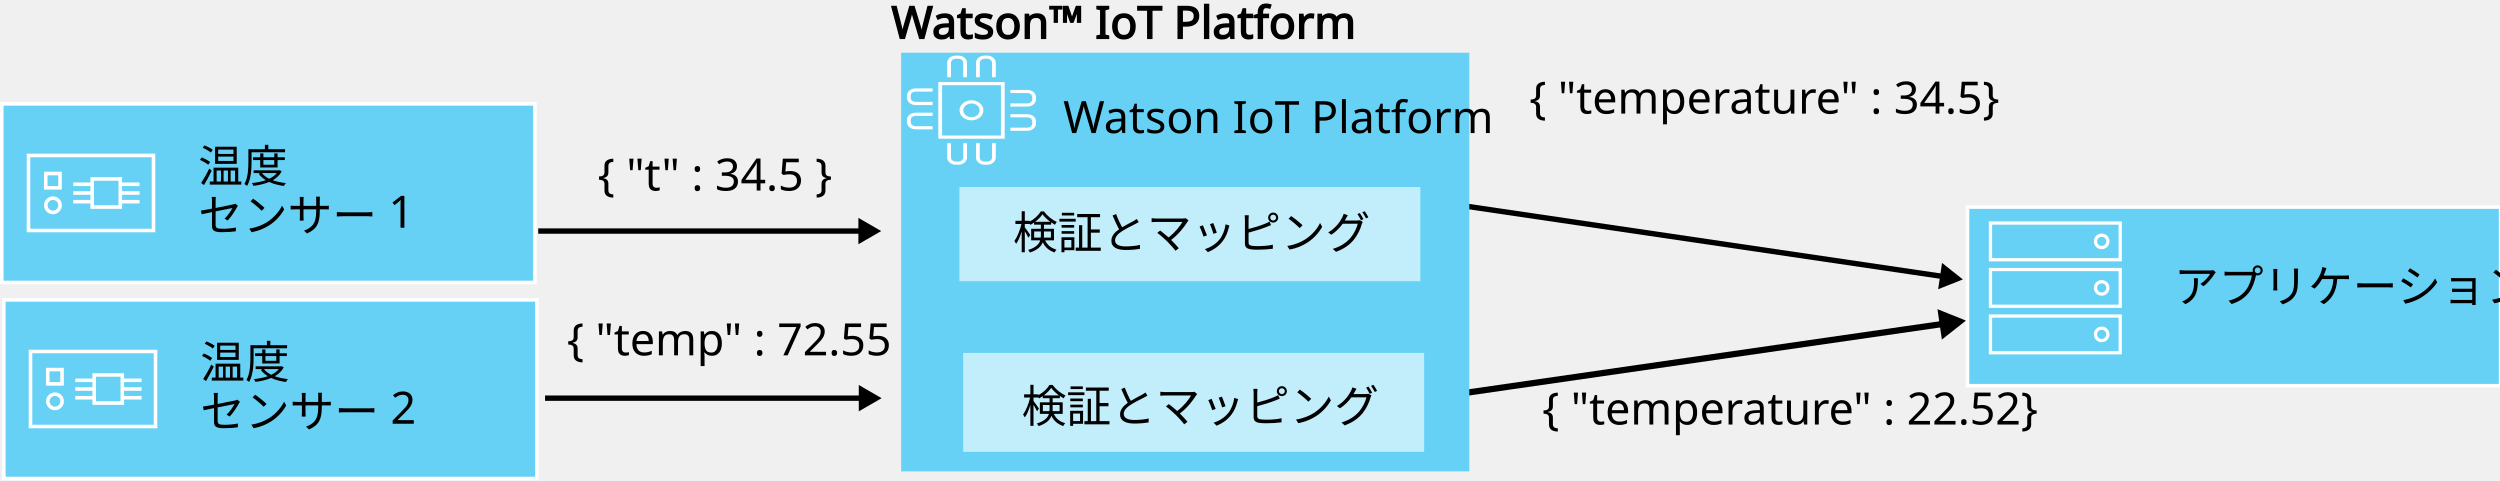
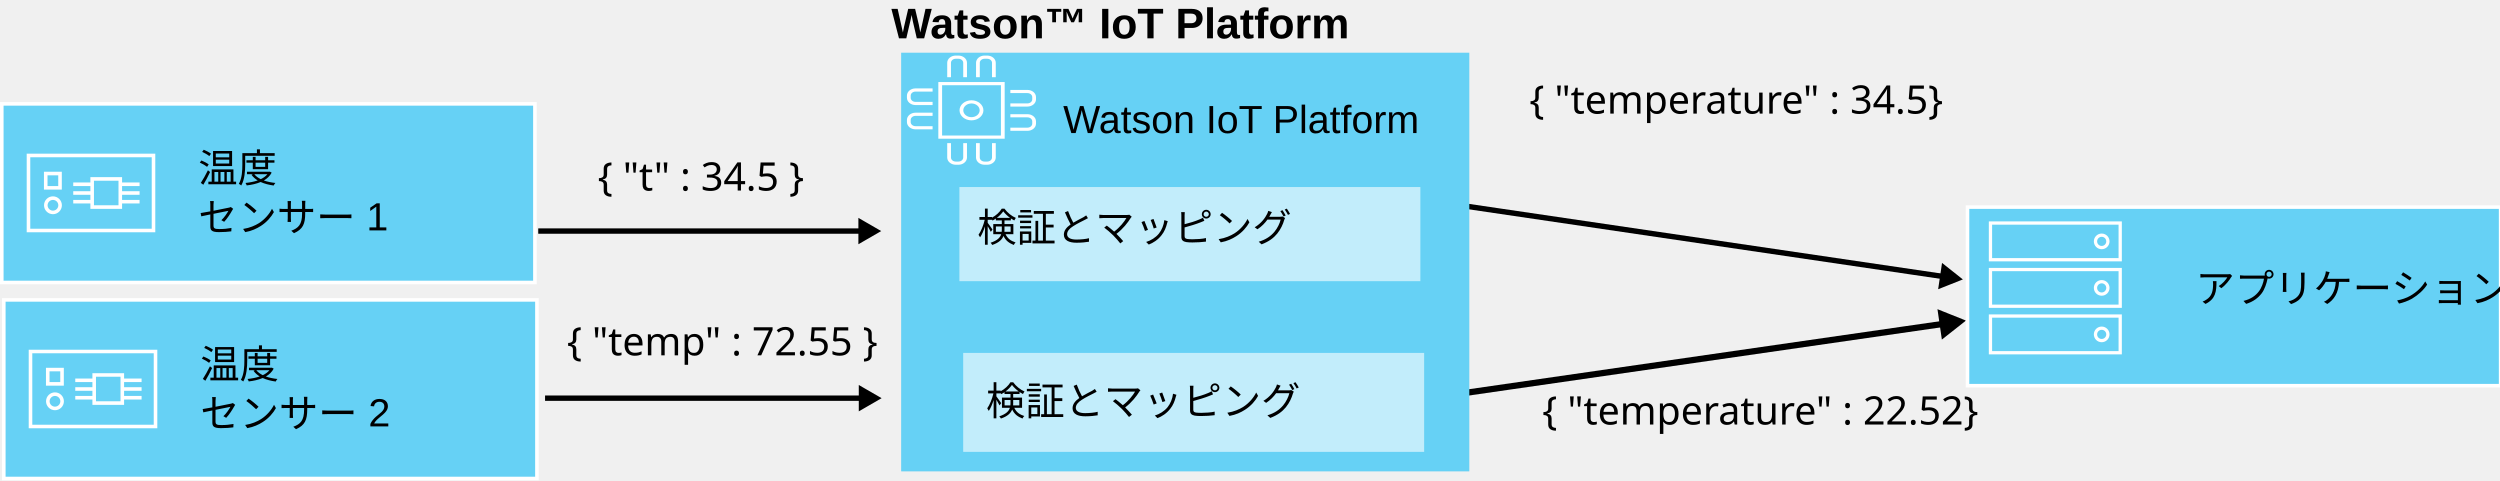
<svg xmlns="http://www.w3.org/2000/svg" version="1.1" x="0px" y="0px" viewBox="0 0 699.877 134.457" xml:space="preserve" id="svg2" width="699.877" height="134.457">
  <defs id="defs69">
    <marker style="overflow:visible" id="TriangleInM-1-5-2" refX="0" refY="0" orient="auto">
      <path transform="scale(-0.4,-0.4)" style="fill-rule:evenodd;stroke:#000000;stroke-width:1pt" d="m 5.77,0 -8.65,5 0,-10 8.65,5 z" id="path21249-59-7-4" />
    </marker>
    <marker style="overflow:visible" id="TriangleOutM-3-4-3" refX="0" refY="0" orient="auto">
      <path transform="scale(0.4,0.4)" style="fill-rule:evenodd;stroke:#000000;stroke-width:1pt" d="m 5.77,0 -8.65,5 0,-10 8.65,5 z" id="path21258-13-6-9" />
    </marker>
    <marker style="overflow:visible" id="TriangleOutM-3-4-3-7" refX="0" refY="0" orient="auto">
      <path transform="scale(0.4,0.4)" style="fill-rule:evenodd;stroke:#000000;stroke-width:1pt" d="m 5.77,0 -8.65,5 0,-10 8.65,5 z" id="path21258-13-6-9-6" />
    </marker>
    <marker style="overflow:visible" id="TriangleOutM-3-4-3-7-8" refX="0" refY="0" orient="auto">
      <path transform="scale(0.4,0.4)" style="fill-rule:evenodd;stroke:#000000;stroke-width:1pt" d="m 5.77,0 -8.65,5 0,-10 8.65,5 z" id="path21258-13-6-9-6-8" />
    </marker>
    <marker style="overflow:visible" id="TriangleOutM-3-4-3-7-8-8" refX="0" refY="0" orient="auto">
      <path transform="scale(0.4,0.4)" style="fill-rule:evenodd;stroke:#000000;stroke-width:1pt" d="m 5.77,0 -8.65,5 0,-10 8.65,5 z" id="path21258-13-6-9-6-8-4" />
    </marker>
  </defs>
  <style type="text/css" id="style4">
	.st0{fill:#5A9BD5;}
	.st1{fill:none;stroke:#231F20;stroke-miterlimit:10;}
	.st2{fill:none;}
	.st3{fill:#FFFFFF;}
	.st4{font-family:'ArialMT';}
	.st5{font-size:11px;}
</style>
-   <text style="font-style:normal;font-variant:normal;font-weight:normal;font-stretch:normal;font-size:12.5px;line-height:125%;font-family:'MS UI Gothic';-inkscape-font-specification:'MS UI Gothic, Normal';text-align:start;writing-mode:lr;text-anchor:start;" y="31.808" x="428.159" id="text52">
+   <text style="font-style:normal;font-variant:normal;font-weight:normal;font-stretch:normal;font-size:11px;line-height:125%;font-family:ArialMT;-inkscape-font-specification:'ArialMT, Normal';text-align:start;writing-mode:lr-tb;text-anchor:start" y="31.808" x="428.159" id="text52">
    <tspan y="31.808" x="428.159" id="tspan3435">{ "temperature" : 34.5} </tspan>
  </text>
-   <text y="53.348" x="167.346" style="font-size:12.5px;font-family:'MS UI Gothic';-inkscape-font-specification:'MS UI Gothic, Normal';font-weight:normal;font-style:normal;font-stretch:normal;font-variant:normal;text-anchor:start;text-align:start;writing-mode:lr;line-height:125%;" id="text60" class="st4 st5">{ "t" : 34.5 }</text>
-   <text y="99.481" x="158.736" style="font-size:12.5px;font-family:'MS UI Gothic';-inkscape-font-specification:'MS UI Gothic, Normal';font-weight:normal;font-style:normal;font-stretch:normal;font-variant:normal;text-anchor:start;text-align:start;writing-mode:lr;line-height:125%;" id="text64" class="st4 st5">{ "temp" : 72.55 } </text>
+   <text y="53.348" x="167.346" style="font-size:11px;font-family:ArialMT" id="text60" class="st4 st5">{ "t" : 34.5 }</text>
+   <text y="99.481" x="158.736" style="font-size:11px;font-family:ArialMT" id="text64" class="st4 st5">{ "temp" : 72.55 } </text>
  <path style="opacity:1;fill:none;stroke:#000000;stroke-width:1.5;stroke-linecap:butt;stroke-linejoin:miter;stroke-miterlimit:4;stroke-dasharray:none;stroke-opacity:1;marker-end:url(#TriangleOutM-3-4-3)" d="m 150.681,64.686 91.754,0" id="path8199-4-4" />
  <path style="opacity:1;fill:none;stroke:#000000;stroke-width:1.5;stroke-linecap:butt;stroke-linejoin:miter;stroke-miterlimit:4;stroke-dasharray:none;stroke-opacity:1;marker-end:url(#TriangleOutM-3-4-3-7)" d="m 152.589,111.469 89.957,0" id="path8199-4-4-1" />
  <path style="opacity:1;fill:none;stroke:#000000;stroke-width:1.513;stroke-linecap:butt;stroke-linejoin:miter;stroke-miterlimit:4;stroke-dasharray:none;stroke-opacity:1;marker-end:url(#TriangleOutM-3-4-3-7-8)" d="M 409.179,57.538 545.254,77.599" id="path8199-4-4-1-0" />
  <path style="opacity:1;fill:none;stroke:#000000;stroke-width:1.747;stroke-linecap:butt;stroke-linejoin:miter;stroke-miterlimit:4;stroke-dasharray:none;stroke-opacity:1;marker-end:url(#TriangleOutM-3-4-3-7-8-8)" d="M 410.092,110.008 545.463,90.457" id="path8199-4-4-1-0-5" />
-   <text style="font-style:normal;font-variant:normal;font-weight:normal;font-stretch:normal;font-size:12.5px;line-height:125%;font-family:'MS UI Gothic';-inkscape-font-specification:'MS UI Gothic, Normal';text-align:start;writing-mode:lr;text-anchor:start;" y="118.84" x="431.767" id="text52-1">
+   <text style="font-style:normal;font-variant:normal;font-weight:normal;font-stretch:normal;font-size:11px;line-height:125%;font-family:ArialMT;-inkscape-font-specification:'ArialMT, Normal';text-align:start;writing-mode:lr-tb;text-anchor:start" y="118.84" x="431.767" id="text52-1">
    <tspan y="118.84" x="431.767" id="tspan3435-5">{ "temperature" : 22.52}</tspan>
  </text>
-   <g id="Background" transform="translate(-20.02272,-44.937)" style="" />
+   <g id="Background" transform="translate(-20.02272,-44.937)" />
  <rect ry="0" rx="0" y="29.08" x="0.5" height="50" width="149.25" id="rect79371-1-6-6-9-8-7-3-5-1-2" style="fill:#66d1f5;fill-opacity:1;fill-rule:evenodd;stroke:#ffffff;stroke-width:1;stroke-miterlimit:4;stroke-dasharray:none;stroke-opacity:1" />
-   <text xml:space="preserve" style="font-style:normal;font-variant:normal;font-weight:normal;font-stretch:normal;font-size:12.5px;line-height:125%;font-family:'MS UI Gothic';-inkscape-font-specification:'MS UI Gothic, Normal';text-align:start;letter-spacing:0px;word-spacing:0px;writing-mode:lr;text-anchor:start;fill:#000000;fill-opacity:1;stroke:none;" x="55.52" y="37.281" id="text18189-1">
+   <text xml:space="preserve" style="font-style:normal;font-variant:normal;font-weight:normal;font-stretch:normal;font-size:11px;line-height:125%;font-family:Arial;-inkscape-font-specification:Arial;text-align:start;letter-spacing:0px;word-spacing:0px;writing-mode:lr-tb;text-anchor:start;fill:#000000;fill-opacity:1;stroke:none" x="55.52" y="37.281" id="text18189-1">
    <tspan id="tspan18191-0" x="55.52" y="37.281" />
    <tspan x="55.52" y="51.031" id="tspan8202">温度</tspan>
    <tspan x="55.52" y="64.781" id="tspan5620">センサー 1</tspan>
-     <tspan x="55.52" y="78.531" id="tspan6878-8" style="font-size:12.5px;stroke:none;-inkscape-font-specification:'MS UI Gothic, Normal';font-family:'MS UI Gothic';font-weight:normal;font-style:normal;font-stretch:normal;font-variant:normal;text-anchor:start;text-align:start;writing-mode:lr;line-height:125%;" />
-     <tspan x="55.52" y="92.281" id="tspan18193-4" style="font-size:12.5px;stroke:none;-inkscape-font-specification:'MS UI Gothic, Normal';font-family:'MS UI Gothic';font-weight:normal;font-style:normal;font-stretch:normal;font-variant:normal;text-anchor:start;text-align:start;writing-mode:lr;line-height:125%;" />
+     <tspan x="55.52" y="78.531" id="tspan6878-8" style="font-size:7.5px;stroke:none" />
+     <tspan x="55.52" y="92.281" id="tspan18193-4" style="font-size:7.5px;stroke:none" />
  </text>
-   <g id="g5278" transform="translate(2.973916,31.52604)" style="">
+   <g id="g5278" transform="translate(2.973916,31.52604)">
    <path id="path5280" d="M 40,12 35.33,12 9.67,12 5,12 5,33 9.67,33 35.34,33 40,33 40,12 Z m -9.22,8.06 5.32,0 m -5.32,2.44 5.32,0 m -5.32,2.44 5.32,0 m -18.57,-4.88 5.32,0 m -5.32,2.44 5.32,0 m -5.32,2.44 5.32,0 m -0.02,1.5 7.87,0 0,-7.87 -7.87,0 0,7.87 z m -10.98,-2.5 c 1.1,0 2,0.9 2,2 0,1.1 -0.9,2 -2,2 -1.1,0 -2,-0.9 -2,-2 0,-1.11 0.9,-2 2,-2 z m 1.98,-2.88 -4,0 0,-4 4,0 0,4 z" stroke-miterlimit="10" style="fill:none;stroke:#ffffff;stroke-miterlimit:10" />
  </g>
  <rect ry="0" rx="0" y="83.957" x="1.064" height="50" width="149.25" id="rect79371-1-6-6-9-8-7-3-5-1-2-7" style="fill:#66d1f5;fill-opacity:1;fill-rule:evenodd;stroke:#ffffff;stroke-width:1;stroke-miterlimit:4;stroke-dasharray:none;stroke-opacity:1" />
-   <text xml:space="preserve" style="font-style:normal;font-variant:normal;font-weight:normal;font-stretch:normal;font-size:12.5px;line-height:125%;font-family:'MS UI Gothic';-inkscape-font-specification:'MS UI Gothic, Normal';text-align:start;letter-spacing:0px;word-spacing:0px;writing-mode:lr;text-anchor:start;fill:#000000;fill-opacity:1;stroke:none;" x="56.085" y="92.158" id="text18189-1-4">
+   <text xml:space="preserve" style="font-style:normal;font-variant:normal;font-weight:normal;font-stretch:normal;font-size:11px;line-height:125%;font-family:Arial;-inkscape-font-specification:Arial;text-align:start;letter-spacing:0px;word-spacing:0px;writing-mode:lr-tb;text-anchor:start;fill:#000000;fill-opacity:1;stroke:none" x="56.085" y="92.158" id="text18189-1-4">
    <tspan id="tspan18191-0-0" x="56.085" y="92.158" />
    <tspan x="56.085" y="105.908" id="tspan8202-9">温度</tspan>
    <tspan x="56.085" y="119.658" id="tspan5622">センサー 2</tspan>
-     <tspan x="56.085" y="133.408" id="tspan6878-8-0" style="font-size:12.5px;stroke:none;-inkscape-font-specification:'MS UI Gothic, Normal';font-family:'MS UI Gothic';font-weight:normal;font-style:normal;font-stretch:normal;font-variant:normal;text-anchor:start;text-align:start;writing-mode:lr;line-height:125%;" />
-     <tspan x="56.085" y="147.158" id="tspan18193-4-1" style="font-size:12.5px;stroke:none;-inkscape-font-specification:'MS UI Gothic, Normal';font-family:'MS UI Gothic';font-weight:normal;font-style:normal;font-stretch:normal;font-variant:normal;text-anchor:start;text-align:start;writing-mode:lr;line-height:125%;" />
+     <tspan x="56.085" y="133.408" id="tspan6878-8-0" style="font-size:7.5px;stroke:none" />
+     <tspan x="56.085" y="147.158" id="tspan18193-4-1" style="font-size:7.5px;stroke:none" />
  </text>
-   <g id="g5278-5" transform="translate(3.538146,86.40235)" style="">
+   <g id="g5278-5" transform="translate(3.538146,86.40235)">
    <path id="path5280-9" d="M 40,12 35.33,12 9.67,12 5,12 5,33 9.67,33 35.34,33 40,33 40,12 Z m -9.22,8.06 5.32,0 m -5.32,2.44 5.32,0 m -5.32,2.44 5.32,0 m -18.57,-4.88 5.32,0 m -5.32,2.44 5.32,0 m -5.32,2.44 5.32,0 m -0.02,1.5 7.87,0 0,-7.87 -7.87,0 0,7.87 z m -10.98,-2.5 c 1.1,0 2,0.9 2,2 0,1.1 -0.9,2 -2,2 -1.1,0 -2,-0.9 -2,-2 0,-1.11 0.9,-2 2,-2 z m 1.98,-2.88 -4,0 0,-4 4,0 0,4 z" stroke-miterlimit="10" style="fill:none;stroke:#ffffff;stroke-miterlimit:10" />
  </g>
  <rect ry="0" rx="0" y="57.976" x="550.803" height="50" width="149.25" id="rect79371-1-6-6-9-8-7-3-5-1-2-7-5" style="fill:#66d1f5;fill-opacity:1;fill-rule:evenodd;stroke:#ffffff;stroke-width:1;stroke-miterlimit:4;stroke-dasharray:none;stroke-opacity:1" />
-   <text xml:space="preserve" style="font-style:normal;font-variant:normal;font-weight:normal;font-stretch:normal;font-size:12.5px;line-height:125%;font-family:'MS UI Gothic';-inkscape-font-specification:'MS UI Gothic, Normal';text-align:start;letter-spacing:0px;word-spacing:0px;writing-mode:lr-tb;text-anchor:start;fill:#000000;fill-opacity:1;stroke:none" x="608.647" y="84.68" id="text18189-5-9">
-     <tspan x="608.647" y="84.68" id="tspan6913-6">アプリケーション</tspan>
+   <text xml:space="preserve" style="font-style:normal;font-variant:normal;font-weight:normal;font-stretch:normal;font-size:11px;line-height:125%;font-family:Arial;-inkscape-font-specification:Arial;text-align:start;letter-spacing:0px;word-spacing:0px;writing-mode:lr-tb;text-anchor:start;fill:#000000;fill-opacity:1;stroke:none" x="614.647" y="84.68" id="text18189-5-9">
+     <tspan x="614.647" y="84.68" id="tspan6913-6">アプリケーション</tspan>
  </text>
  <g id="g5240-2-8" transform="matrix(0.09339234,0,0,0.09339234,552.0392,57.24633)" style="stroke-width:9.794;stroke-miterlimit:4;stroke-dasharray:none">
    <rect id="rect5222-4-5" height="110" width="388.9" stroke-miterlimit="10" y="55.6" x="55.6" style="fill:none;stroke:#ffffff;stroke-width:9.794;stroke-miterlimit:4;stroke-dasharray:none" />
    <rect id="rect5224-7-2" height="110" width="388.9" stroke-miterlimit="10" y="195" x="55.6" style="fill:none;stroke:#ffffff;stroke-width:9.794;stroke-miterlimit:4;stroke-dasharray:none" />
    <rect id="rect5226-6-7" height="110" width="388.9" stroke-miterlimit="10" y="334.4" x="55.6" style="fill:none;stroke:#ffffff;stroke-width:9.794;stroke-miterlimit:4;stroke-dasharray:none" />
    <circle id="circle5228-0-6" r="18.6" cy="110.6" cx="389" stroke-miterlimit="10" style="fill:none;stroke:#ffffff;stroke-width:9.794;stroke-miterlimit:4;stroke-dasharray:none" />
    <circle id="circle5230-5-6" r="18.6" cy="250" cx="389" stroke-miterlimit="10" style="fill:none;stroke:#ffffff;stroke-width:9.794;stroke-miterlimit:4;stroke-dasharray:none" />
    <circle id="circle5232-6-1" r="18.6" cy="389.4" cx="389" stroke-miterlimit="10" style="fill:none;stroke:#ffffff;stroke-width:9.794;stroke-miterlimit:4;stroke-dasharray:none" />
  </g>
  <rect ry="0" rx="0" y="14.753" x="252.277" height="117.206" width="159.059" id="rect79371-1-6-6-9-8-7-3-5-1-8-2-9" style="fill:#66d1f5;fill-opacity:1;fill-rule:evenodd;stroke:none" />
-   <text style="font-style:normal;font-variant:normal;font-weight:normal;font-stretch:normal;font-size:12.5px;line-height:125%;font-family:'MS UI Gothic';-inkscape-font-specification:'MS UI Gothic, Normal';text-align:start;writing-mode:lr;text-anchor:start;fill:#000000;fill-opacity:1;" id="text44191" font-size="11" x="297.632" y="37.253">Watson IoT Platform</text>
-   <text xml:space="preserve" style="font-style:normal;font-variant:normal;font-weight:normal;font-stretch:normal;font-size:12.5px;line-height:125%;font-family:'MS UI Gothic';-inkscape-font-specification:'MS UI Gothic, Normal';text-align:start;letter-spacing:0px;word-spacing:0px;writing-mode:lr;text-anchor:start;fill:#000000;fill-opacity:1;stroke:#000000;stroke-opacity:1;stroke-width:0.4;stroke-miterlimit:4;stroke-dasharray:none" x="249.532" y="10.736" id="text266398">
+   <text style="font-style:normal;font-variant:normal;font-weight:normal;font-stretch:normal;font-size:11px;line-height:125%;font-family:Arial;-inkscape-font-specification:Arial;text-align:start;writing-mode:lr-tb;text-anchor:start;fill:#000000;fill-opacity:1" id="text44191" font-size="11" x="297.632" y="37.253">Watson IoT Platform</text>
+   <text xml:space="preserve" style="font-style:normal;font-variant:normal;font-weight:bold;font-stretch:normal;font-size:12px;line-height:125%;font-family:Arial;-inkscape-font-specification:'Arial Bold';text-align:start;letter-spacing:0px;word-spacing:0px;writing-mode:lr-tb;text-anchor:start;fill:#000000;fill-opacity:1;stroke:none" x="249.532" y="10.736" id="text266398">
    <tspan id="tspan266400" x="249.532" y="10.736">Watson™ IoT Platform</tspan>
    <tspan x="249.532" y="25.736" id="tspan266402" />
  </text>
  <rect ry="0" rx="0" y="98.797" x="269.645" height="27.703" width="129.045" id="rect79371-1-6-6-9-8-7-3-5-2-2-3" style="fill:#c2edfb;fill-opacity:1;fill-rule:evenodd;stroke:none" />
-   <g id="Page-1_1_" transform="matrix(1.002343,0,0,0.847903,249.4119,11.76214)" style="">
-     <g transform="translate(-278,-377)" id="Artboard-1-Longer_1_" style="">
-       <g transform="translate(279,378)" id="Page-1_2_" style="">
-         <g id="IOt-Icon" style="">
+   <g id="Page-1_1_" transform="matrix(1.002343,0,0,0.847903,249.4119,11.76214)">
+     <g transform="translate(-278,-377)" id="Artboard-1-Longer_1_">
+       <g transform="translate(279,378)" id="Page-1_2_">
+         <g id="IOt-Icon">
          <path d="m 30.25,30.4 -17.48,0 0,-17.66 17.48,0 0,17.66 z" id="Stroke-1_1_" style="fill:none;stroke:#ffffff;stroke-width:1.05" />
-           <g id="Group-20" style="">
+           <g id="Group-20">
            <path d="m 24.31,21.55 c 0,-1.54 -1.26,-2.79 -2.81,-2.79 -1.55,0 -2.81,1.25 -2.81,2.79 0,1.54 1.26,2.79 2.81,2.79 1.55,-0.01 2.81,-1.25 2.81,-2.79 l 0,0 z" id="Stroke-2" style="fill:none;stroke:#ffffff;stroke-width:1.05;stroke-linecap:round;stroke-linejoin:round" />
            <path d="m 10.64,19.29 -4.77,0 C 4.84,19.29 4,18.46 4,17.43 L 4,16.7 c 0,-1.03 0.84,-1.86 1.87,-1.86 l 4.77,0" id="Stroke-4" style="fill:none;stroke:#ffffff;stroke-width:1.05;stroke-linejoin:round" />
            <path d="m 10.64,27.31 -4.77,0 C 4.84,27.31 4,26.47 4,25.45 l 0,-0.73 c 0,-1.03 0.84,-1.86 1.87,-1.86 l 4.77,0" id="Stroke-6" style="fill:none;stroke:#ffffff;stroke-width:1.05;stroke-linejoin:round" />
            <path d="m 32.36,23.35 4.77,0 c 1.03,0 1.87,0.83 1.87,1.86 l 0,0.73 c 0,1.03 -0.84,1.86 -1.87,1.86 l -4.77,0" id="Stroke-8" style="fill:none;stroke:#ffffff;stroke-width:1.05;stroke-linejoin:round" />
            <path d="m 32.36,15.34 4.77,0 c 1.03,0 1.87,0.83 1.87,1.86 l 0,0.73 c 0,1.03 -0.84,1.86 -1.87,1.86 l -4.77,0" id="Stroke-10" style="fill:none;stroke:#ffffff;stroke-width:1.05;stroke-linejoin:round" />
            <path d="m 19.72,32.39 0,4.75 c 0,1.03 -0.84,1.86 -1.87,1.86 l -0.73,0 c -1.03,0 -1.87,-0.83 -1.87,-1.86 l 0,-4.75" id="Stroke-12" style="fill:none;stroke:#ffffff;stroke-width:1.05;stroke-linejoin:round" />
            <path d="m 27.76,32.39 0,4.75 c 0,1.03 -0.84,1.86 -1.87,1.86 l -0.73,0 c -1.03,0 -1.87,-0.83 -1.87,-1.86 l 0,-4.75" id="Stroke-14" style="fill:none;stroke:#ffffff;stroke-width:1.05;stroke-linejoin:round" />
            <path d="m 23.3,10.61 0,-4.75 C 23.3,4.83 24.13,4 25.16,4 l 0.73,0 c 1.03,0 1.87,0.83 1.87,1.86 l 0,4.75" id="Stroke-16" style="fill:none;stroke:#ffffff;stroke-width:1.05;stroke-linejoin:round" />
            <path d="m 15.25,10.61 0,-4.75 C 15.25,4.83 16.09,4 17.12,4 l 0.73,0 c 1.03,0 1.87,0.83 1.87,1.86 l 0,4.75" id="Stroke-18" style="fill:none;stroke:#ffffff;stroke-width:1.05;stroke-linejoin:round" />
          </g>
        </g>
      </g>
    </g>
  </g>
-   <text id="text44235-7-0" y="118.232" x="286.047" style="font-style:normal;font-variant:normal;font-weight:normal;font-stretch:normal;font-size:12.5px;line-height:125%;font-family:'MS UI Gothic';-inkscape-font-specification:'MS UI Gothic, Normal';text-align:start;letter-spacing:0px;word-spacing:0px;writing-mode:lr-tb;text-anchor:start;fill:#000000;fill-opacity:1;stroke:none" xml:space="preserve">
-     <tspan y="118.232" x="286.047" id="tspan6445-3-0">検証とマッピング</tspan>
+   <text id="text44235-7-0" y="116.232" x="276.047" style="font-style:normal;font-variant:normal;font-weight:normal;font-stretch:normal;font-size:11px;line-height:125%;font-family:Arial;-inkscape-font-specification:Arial;text-align:start;letter-spacing:0px;word-spacing:0px;writing-mode:lr-tb;text-anchor:start;fill:#000000;fill-opacity:1;stroke:none" xml:space="preserve">
+     <tspan y="116.232" x="276.047" id="tspan6445-3-0">検証とマッピング</tspan>
  </text>
-   <text xml:space="preserve" style="font-style:normal;font-weight:normal;font-size:12.5px;line-height:125%;font-family:'MS UI Gothic';letter-spacing:0px;word-spacing:0px;fill:#000000;fill-opacity:1;stroke:none;stroke-width:1px;stroke-linecap:butt;stroke-linejoin:miter;stroke-opacity:1;-inkscape-font-specification:'MS UI Gothic, Normal';font-stretch:normal;font-variant:normal;text-anchor:start;text-align:start;writing-mode:lr;" x="89.822" y="42.703" id="text3411">
+   <text xml:space="preserve" style="font-style:normal;font-weight:normal;font-size:40px;line-height:125%;font-family:sans-serif;letter-spacing:0px;word-spacing:0px;fill:#000000;fill-opacity:1;stroke:none;stroke-width:1px;stroke-linecap:butt;stroke-linejoin:miter;stroke-opacity:1" x="89.822" y="42.703" id="text3411">
    <tspan id="tspan3413" x="89.822" y="42.703" />
  </text>
  <rect ry="0" rx="0" y="52.362" x="268.586" height="26.351" width="129.045" id="rect79371-1-6-6-9-8-7-3-5-2-2-3-0" style="fill:#c2edfb;fill-opacity:1;fill-rule:evenodd;stroke:none" />
-   <text id="text44235-7-0-2" y="69.642" x="283.614" style="font-style:normal;font-variant:normal;font-weight:normal;font-stretch:normal;font-size:12.5px;line-height:125%;font-family:'MS UI Gothic';-inkscape-font-specification:'MS UI Gothic, Normal';text-align:start;letter-spacing:0px;word-spacing:0px;writing-mode:lr-tb;text-anchor:start;fill:#000000;fill-opacity:1;stroke:none" xml:space="preserve">
-     <tspan y="69.642" x="283.614" id="tspan6445-3-0-1">検証とマッピング</tspan>
+   <text id="text44235-7-0-2" y="67.642" x="273.614" style="font-style:normal;font-variant:normal;font-weight:normal;font-stretch:normal;font-size:11px;line-height:125%;font-family:Arial;-inkscape-font-specification:Arial;text-align:start;letter-spacing:0px;word-spacing:0px;writing-mode:lr-tb;text-anchor:start;fill:#000000;fill-opacity:1;stroke:none" xml:space="preserve">
+     <tspan y="67.642" x="273.614" id="tspan6445-3-0-1">検証とマッピング</tspan>
  </text>
</svg>
